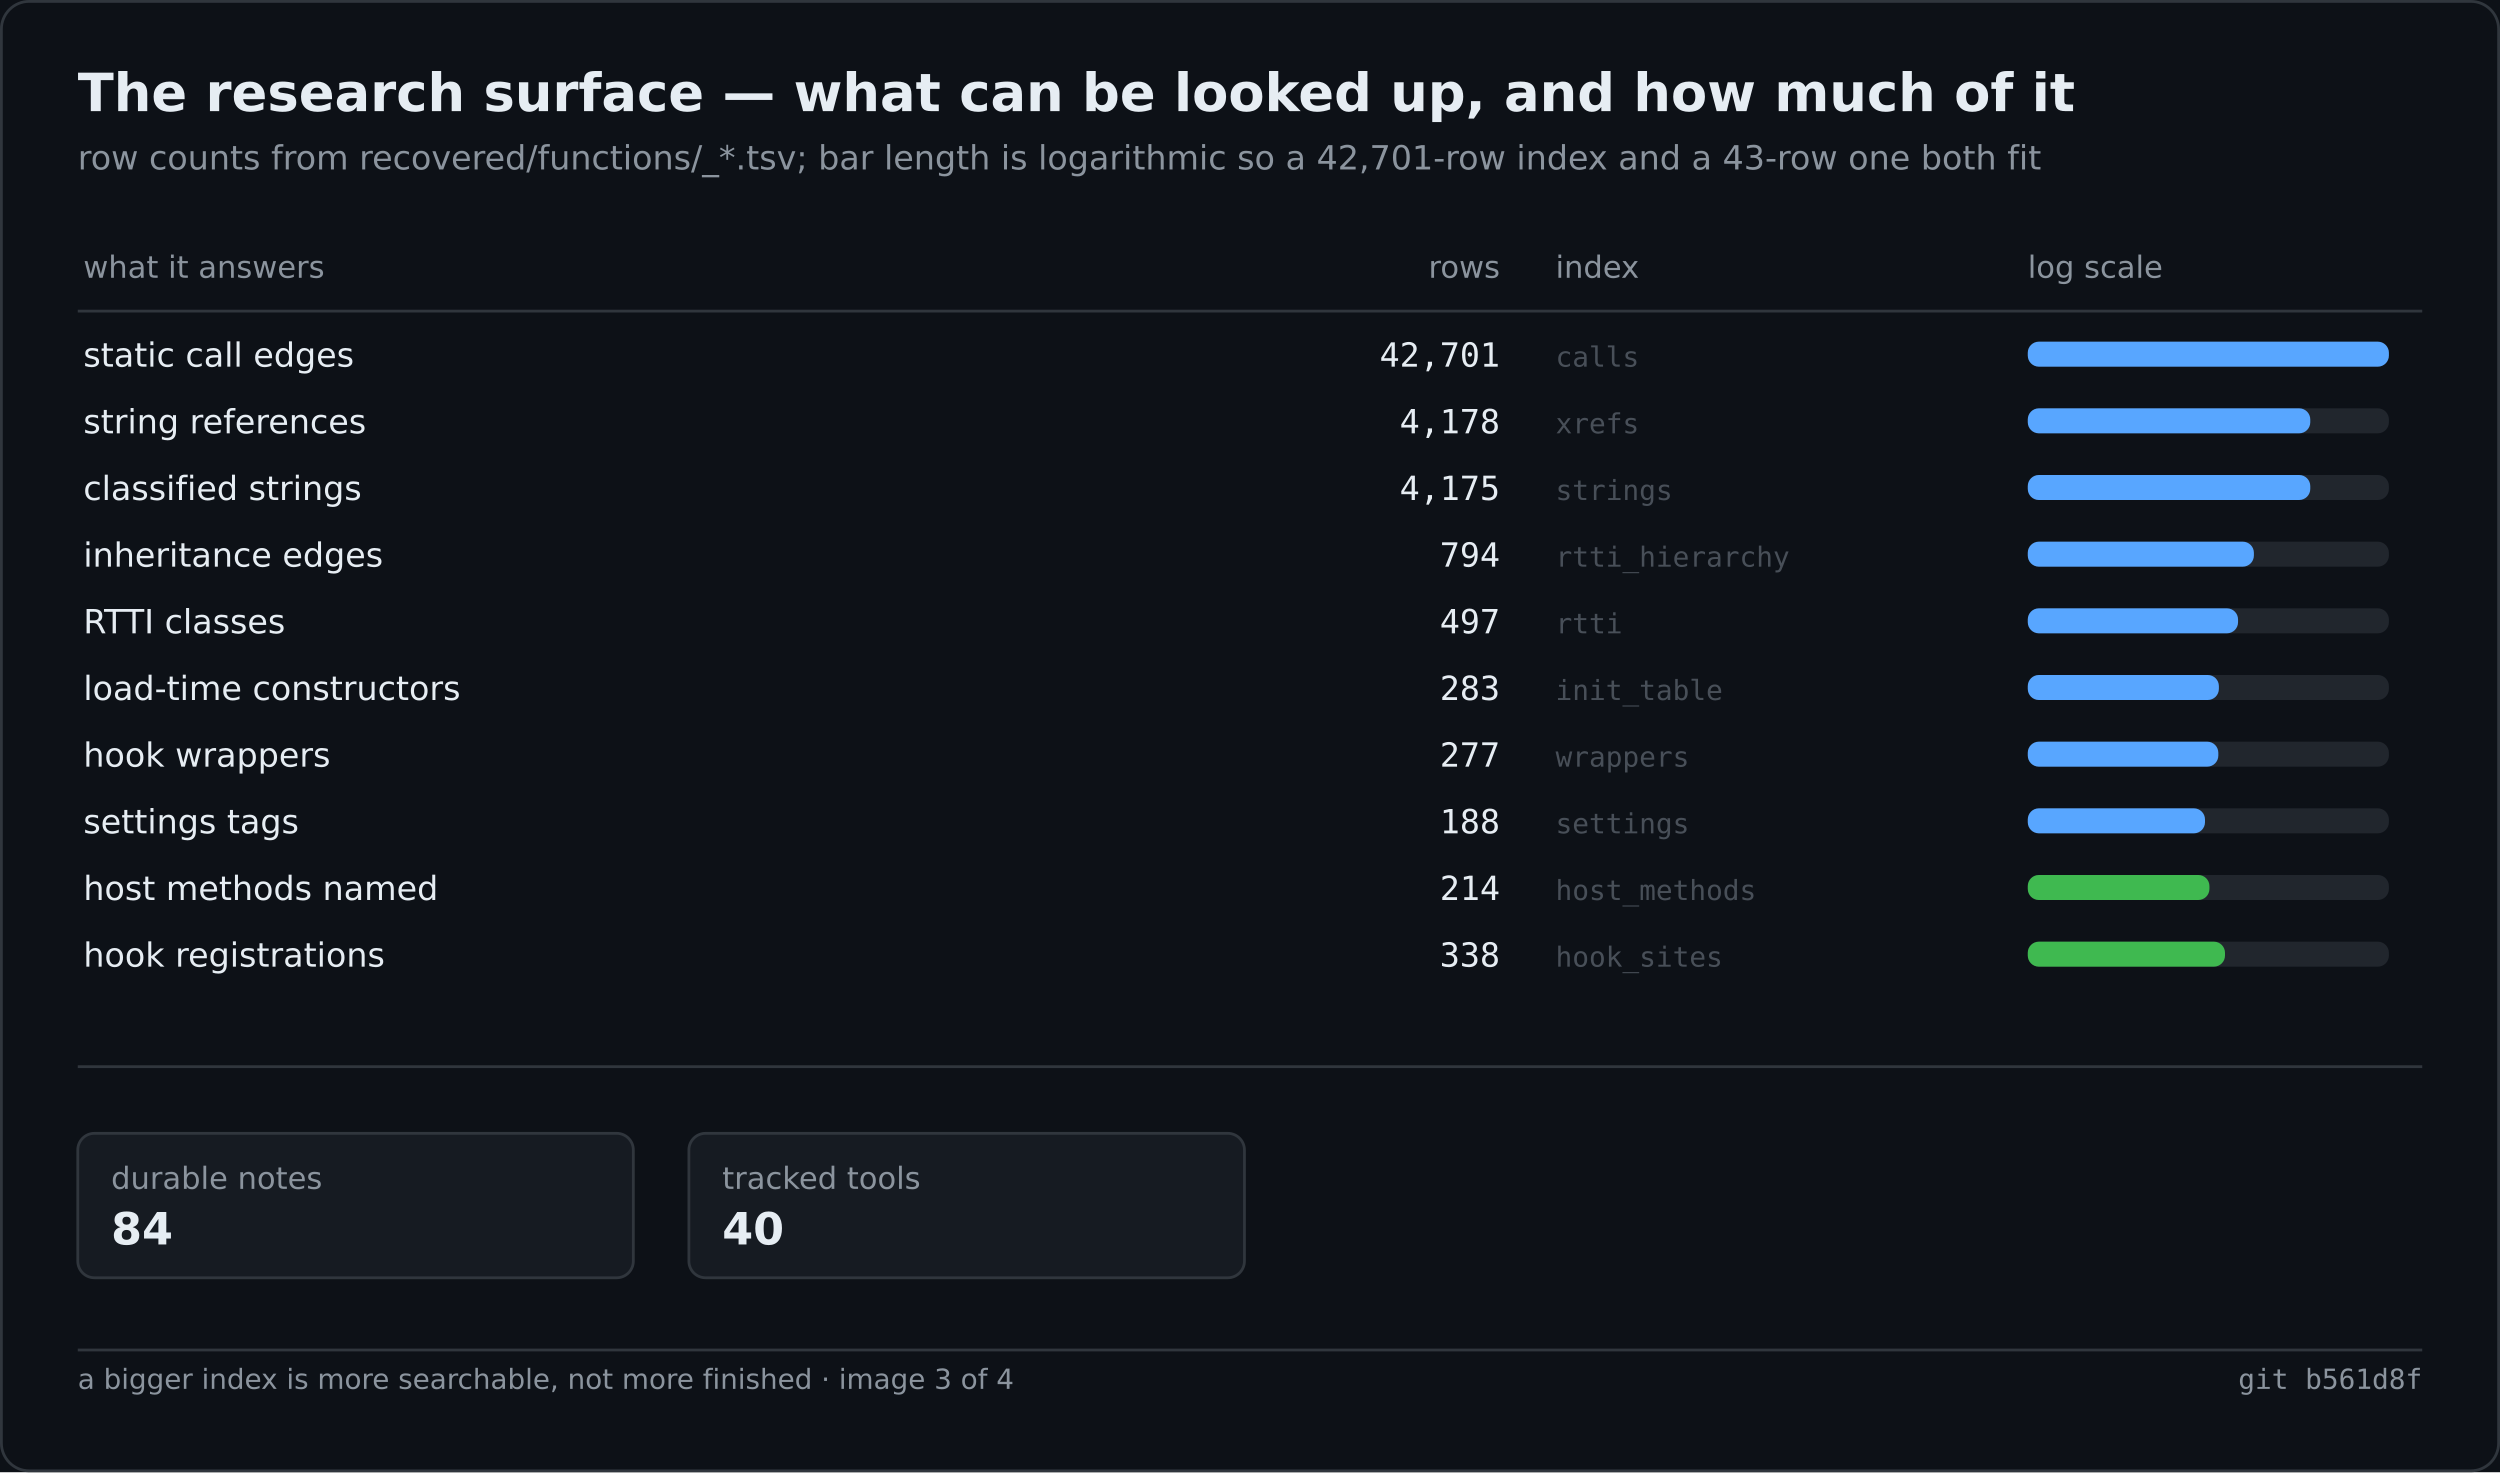
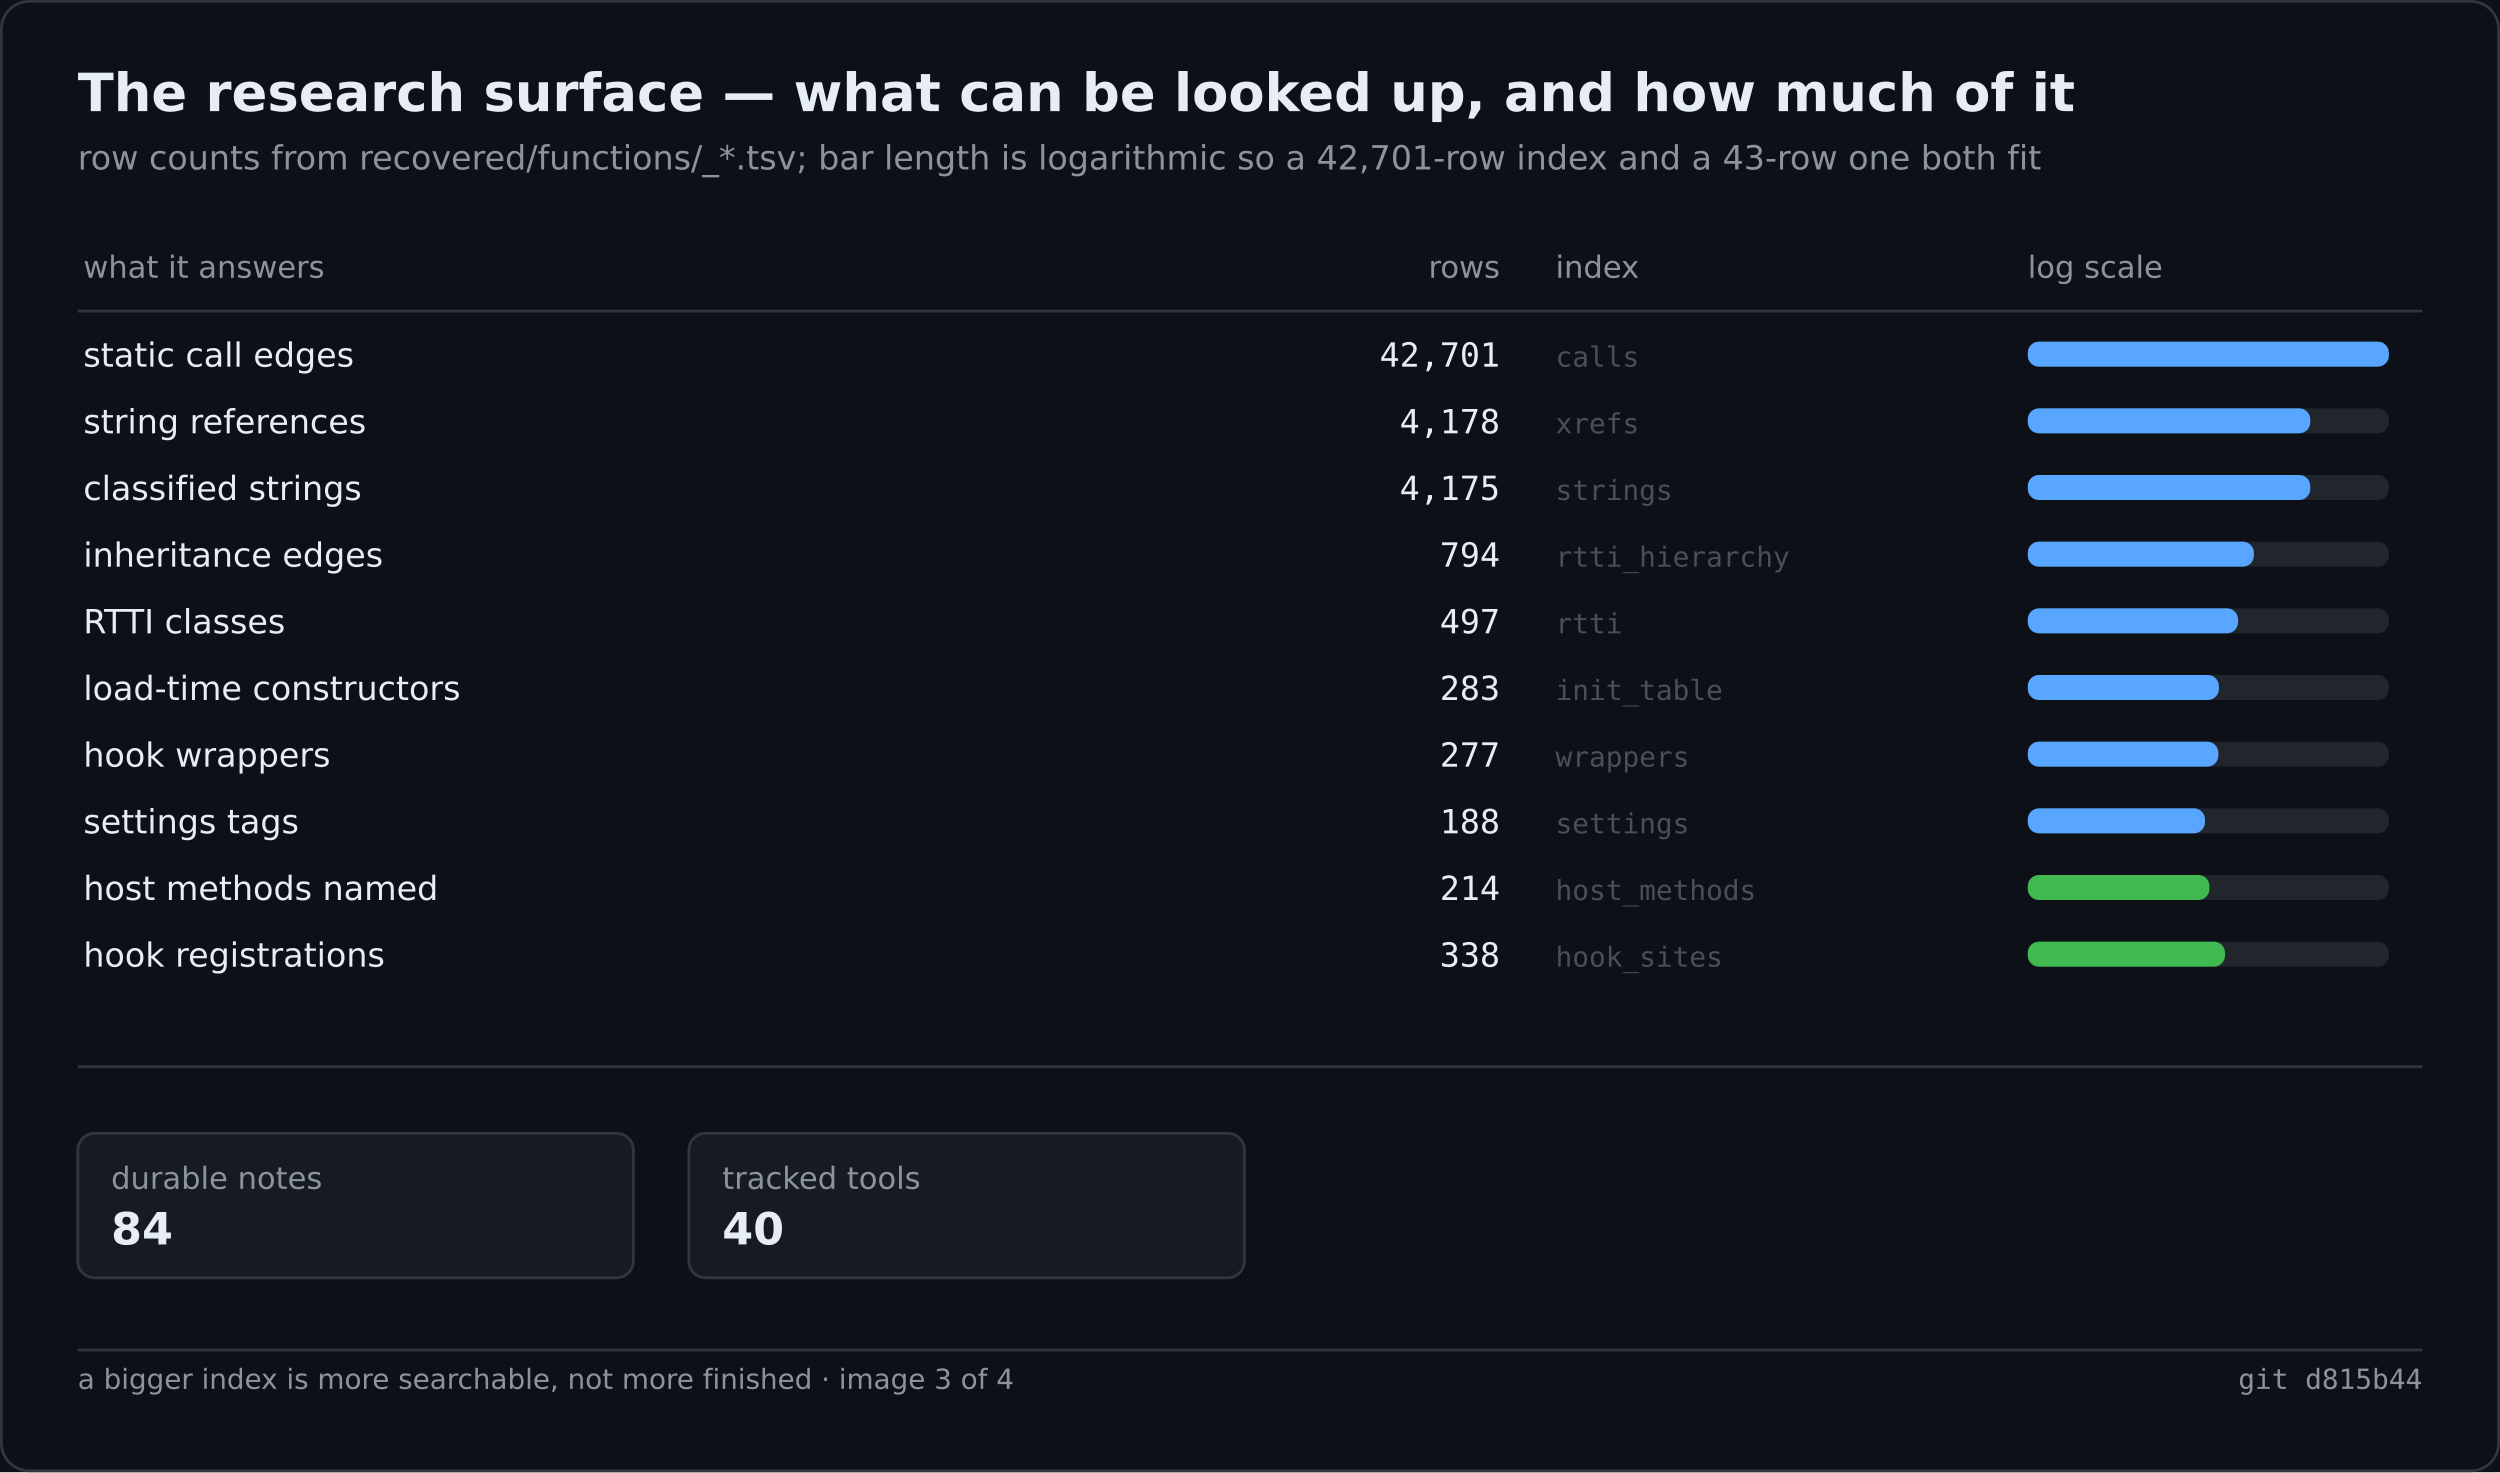
<svg xmlns="http://www.w3.org/2000/svg" width="900" height="530" viewBox="0 0 900 530" role="img" aria-label="The research surface — what can be looked up, and how much of it">
  <rect width="900" height="530" fill="#0d1117" />
  <rect x="0.5" y="0.5" width="899" height="529" fill="none" stroke="#30363d" rx="10" />
  <text x="28" y="40" font-family="Segoe UI,DejaVu Sans,Helvetica,sans-serif" font-size="19" font-weight="600" fill="#e6edf3">The research surface — what can be looked up, and how much of it</text>
  <text x="28" y="61" font-family="Segoe UI,DejaVu Sans,Helvetica,sans-serif" font-size="12" fill="#8b949e">row counts from recovered/functions/_*.tsv; bar length is logarithmic so a 42,701-row index and a 43-row one both fit</text>
  <text x="30.0" y="100.0" font-family="Segoe UI,DejaVu Sans,Helvetica,sans-serif" font-size="11" fill="#8b949e">what it answers</text>
  <text x="540.0" y="100.0" font-family="Segoe UI,DejaVu Sans,Helvetica,sans-serif" font-size="11" fill="#8b949e" text-anchor="end">rows</text>
  <text x="560.0" y="100.0" font-family="Segoe UI,DejaVu Sans,Helvetica,sans-serif" font-size="11" fill="#8b949e">index</text>
  <text x="730.0" y="100.0" font-family="Segoe UI,DejaVu Sans,Helvetica,sans-serif" font-size="11" fill="#8b949e">log scale</text>
  <line x1="28.0" y1="112.0" x2="872.0" y2="112.0" stroke="#30363d" stroke-width="1" />
  <text x="30.0" y="132.0" font-family="Segoe UI,DejaVu Sans,Helvetica,sans-serif" font-size="12" fill="#e6edf3">static call edges</text>
  <text x="540.0" y="132.0" font-family="Cascadia Mono,Consolas,DejaVu Sans Mono,monospace" font-size="12" fill="#e6edf3" text-anchor="end">42,701</text>
  <text x="560.0" y="132.0" font-family="Cascadia Mono,Consolas,DejaVu Sans Mono,monospace" font-size="10" fill="#484f58">calls</text>
  <rect x="730.0" y="123.0" width="130.0" height="9.0" fill="#21262d" rx="4" />
  <rect x="730.0" y="123.0" width="130.0" height="9.0" fill="#58a6ff" rx="4" />
  <text x="30.0" y="156.0" font-family="Segoe UI,DejaVu Sans,Helvetica,sans-serif" font-size="12" fill="#e6edf3">string references</text>
  <text x="540.0" y="156.0" font-family="Cascadia Mono,Consolas,DejaVu Sans Mono,monospace" font-size="12" fill="#e6edf3" text-anchor="end">4,178</text>
  <text x="560.0" y="156.0" font-family="Cascadia Mono,Consolas,DejaVu Sans Mono,monospace" font-size="10" fill="#484f58">xrefs</text>
  <rect x="730.0" y="147.0" width="130.0" height="9.0" fill="#21262d" rx="4" />
  <rect x="730.0" y="147.0" width="101.7" height="9.0" fill="#58a6ff" rx="4" />
  <text x="30.0" y="180.0" font-family="Segoe UI,DejaVu Sans,Helvetica,sans-serif" font-size="12" fill="#e6edf3">classified strings</text>
  <text x="540.0" y="180.0" font-family="Cascadia Mono,Consolas,DejaVu Sans Mono,monospace" font-size="12" fill="#e6edf3" text-anchor="end">4,175</text>
  <text x="560.0" y="180.0" font-family="Cascadia Mono,Consolas,DejaVu Sans Mono,monospace" font-size="10" fill="#484f58">strings</text>
  <rect x="730.0" y="171.0" width="130.0" height="9.0" fill="#21262d" rx="4" />
  <rect x="730.0" y="171.0" width="101.7" height="9.0" fill="#58a6ff" rx="4" />
  <text x="30.0" y="204.0" font-family="Segoe UI,DejaVu Sans,Helvetica,sans-serif" font-size="12" fill="#e6edf3">inheritance edges</text>
  <text x="540.0" y="204.0" font-family="Cascadia Mono,Consolas,DejaVu Sans Mono,monospace" font-size="12" fill="#e6edf3" text-anchor="end">794</text>
  <text x="560.0" y="204.0" font-family="Cascadia Mono,Consolas,DejaVu Sans Mono,monospace" font-size="10" fill="#484f58">rtti_hierarchy</text>
  <rect x="730.0" y="195.0" width="130.0" height="9.0" fill="#21262d" rx="4" />
  <rect x="730.0" y="195.0" width="81.4" height="9.0" fill="#58a6ff" rx="4" />
  <text x="30.0" y="228.0" font-family="Segoe UI,DejaVu Sans,Helvetica,sans-serif" font-size="12" fill="#e6edf3">RTTI classes</text>
  <text x="540.0" y="228.0" font-family="Cascadia Mono,Consolas,DejaVu Sans Mono,monospace" font-size="12" fill="#e6edf3" text-anchor="end">497</text>
  <text x="560.0" y="228.0" font-family="Cascadia Mono,Consolas,DejaVu Sans Mono,monospace" font-size="10" fill="#484f58">rtti</text>
  <rect x="730.0" y="219.0" width="130.0" height="9.0" fill="#21262d" rx="4" />
  <rect x="730.0" y="219.0" width="75.7" height="9.0" fill="#58a6ff" rx="4" />
  <text x="30.0" y="252.0" font-family="Segoe UI,DejaVu Sans,Helvetica,sans-serif" font-size="12" fill="#e6edf3">load-time constructors</text>
  <text x="540.0" y="252.0" font-family="Cascadia Mono,Consolas,DejaVu Sans Mono,monospace" font-size="12" fill="#e6edf3" text-anchor="end">283</text>
  <text x="560.0" y="252.0" font-family="Cascadia Mono,Consolas,DejaVu Sans Mono,monospace" font-size="10" fill="#484f58">init_table</text>
  <rect x="730.0" y="243.0" width="130.0" height="9.0" fill="#21262d" rx="4" />
  <rect x="730.0" y="243.0" width="68.8" height="9.0" fill="#58a6ff" rx="4" />
  <text x="30.0" y="276.0" font-family="Segoe UI,DejaVu Sans,Helvetica,sans-serif" font-size="12" fill="#e6edf3">hook wrappers</text>
  <text x="540.0" y="276.0" font-family="Cascadia Mono,Consolas,DejaVu Sans Mono,monospace" font-size="12" fill="#e6edf3" text-anchor="end">277</text>
  <text x="560.0" y="276.0" font-family="Cascadia Mono,Consolas,DejaVu Sans Mono,monospace" font-size="10" fill="#484f58">wrappers</text>
  <rect x="730.0" y="267.0" width="130.0" height="9.0" fill="#21262d" rx="4" />
  <rect x="730.0" y="267.0" width="68.6" height="9.0" fill="#58a6ff" rx="4" />
  <text x="30.0" y="300.0" font-family="Segoe UI,DejaVu Sans,Helvetica,sans-serif" font-size="12" fill="#e6edf3">settings tags</text>
  <text x="540.0" y="300.0" font-family="Cascadia Mono,Consolas,DejaVu Sans Mono,monospace" font-size="12" fill="#e6edf3" text-anchor="end">188</text>
  <text x="560.0" y="300.0" font-family="Cascadia Mono,Consolas,DejaVu Sans Mono,monospace" font-size="10" fill="#484f58">settings</text>
  <rect x="730.0" y="291.0" width="130.0" height="9.0" fill="#21262d" rx="4" />
  <rect x="730.0" y="291.0" width="63.8" height="9.0" fill="#58a6ff" rx="4" />
  <text x="30.0" y="324.0" font-family="Segoe UI,DejaVu Sans,Helvetica,sans-serif" font-size="12" fill="#e6edf3">host methods named</text>
  <text x="540.0" y="324.0" font-family="Cascadia Mono,Consolas,DejaVu Sans Mono,monospace" font-size="12" fill="#e6edf3" text-anchor="end">214</text>
  <text x="560.0" y="324.0" font-family="Cascadia Mono,Consolas,DejaVu Sans Mono,monospace" font-size="10" fill="#484f58">host_methods</text>
  <rect x="730.0" y="315.0" width="130.0" height="9.0" fill="#21262d" rx="4" />
  <rect x="730.0" y="315.0" width="65.4" height="9.0" fill="#3fb950" rx="4" />
  <text x="30.0" y="348.0" font-family="Segoe UI,DejaVu Sans,Helvetica,sans-serif" font-size="12" fill="#e6edf3">hook registrations</text>
  <text x="540.0" y="348.0" font-family="Cascadia Mono,Consolas,DejaVu Sans Mono,monospace" font-size="12" fill="#e6edf3" text-anchor="end">338</text>
  <text x="560.0" y="348.0" font-family="Cascadia Mono,Consolas,DejaVu Sans Mono,monospace" font-size="10" fill="#484f58">hook_sites</text>
  <rect x="730.0" y="339.0" width="130.0" height="9.0" fill="#21262d" rx="4" />
  <rect x="730.0" y="339.0" width="71.0" height="9.0" fill="#3fb950" rx="4" />
  <line x1="28.0" y1="384.0" x2="872.0" y2="384.0" stroke="#30363d" stroke-width="1" />
  <rect x="28.0" y="408.0" width="200.0" height="52.0" fill="#161b22" rx="6" stroke="#30363d" stroke-width="1" />
  <text x="40.0" y="428.0" font-family="Segoe UI,DejaVu Sans,Helvetica,sans-serif" font-size="11" fill="#8b949e">durable notes</text>
  <text x="40.0" y="448.0" font-family="Segoe UI,DejaVu Sans,Helvetica,sans-serif" font-size="16" fill="#e6edf3" font-weight="600">84</text>
  <rect x="248.0" y="408.0" width="200.0" height="52.0" fill="#161b22" rx="6" stroke="#30363d" stroke-width="1" />
  <text x="260.0" y="428.0" font-family="Segoe UI,DejaVu Sans,Helvetica,sans-serif" font-size="11" fill="#8b949e">tracked tools</text>
  <text x="260.0" y="448.0" font-family="Segoe UI,DejaVu Sans,Helvetica,sans-serif" font-size="16" fill="#e6edf3" font-weight="600">40</text>
  <line x1="28.0" y1="486.0" x2="872.0" y2="486.0" stroke="#30363d" stroke-width="1" />
  <text x="28.0" y="500.0" font-family="Segoe UI,DejaVu Sans,Helvetica,sans-serif" font-size="10" fill="#8b949e">a bigger index is more searchable, not more finished · image 3 of 4</text>
-   <text x="872.0" y="500.0" font-family="Cascadia Mono,Consolas,DejaVu Sans Mono,monospace" font-size="10" fill="#8b949e" text-anchor="end">git b561d8f</text>
+   <text x="872.0" y="500.0" font-family="Cascadia Mono,Consolas,DejaVu Sans Mono,monospace" font-size="10" fill="#8b949e" text-anchor="end">git d815b44</text>
</svg>
